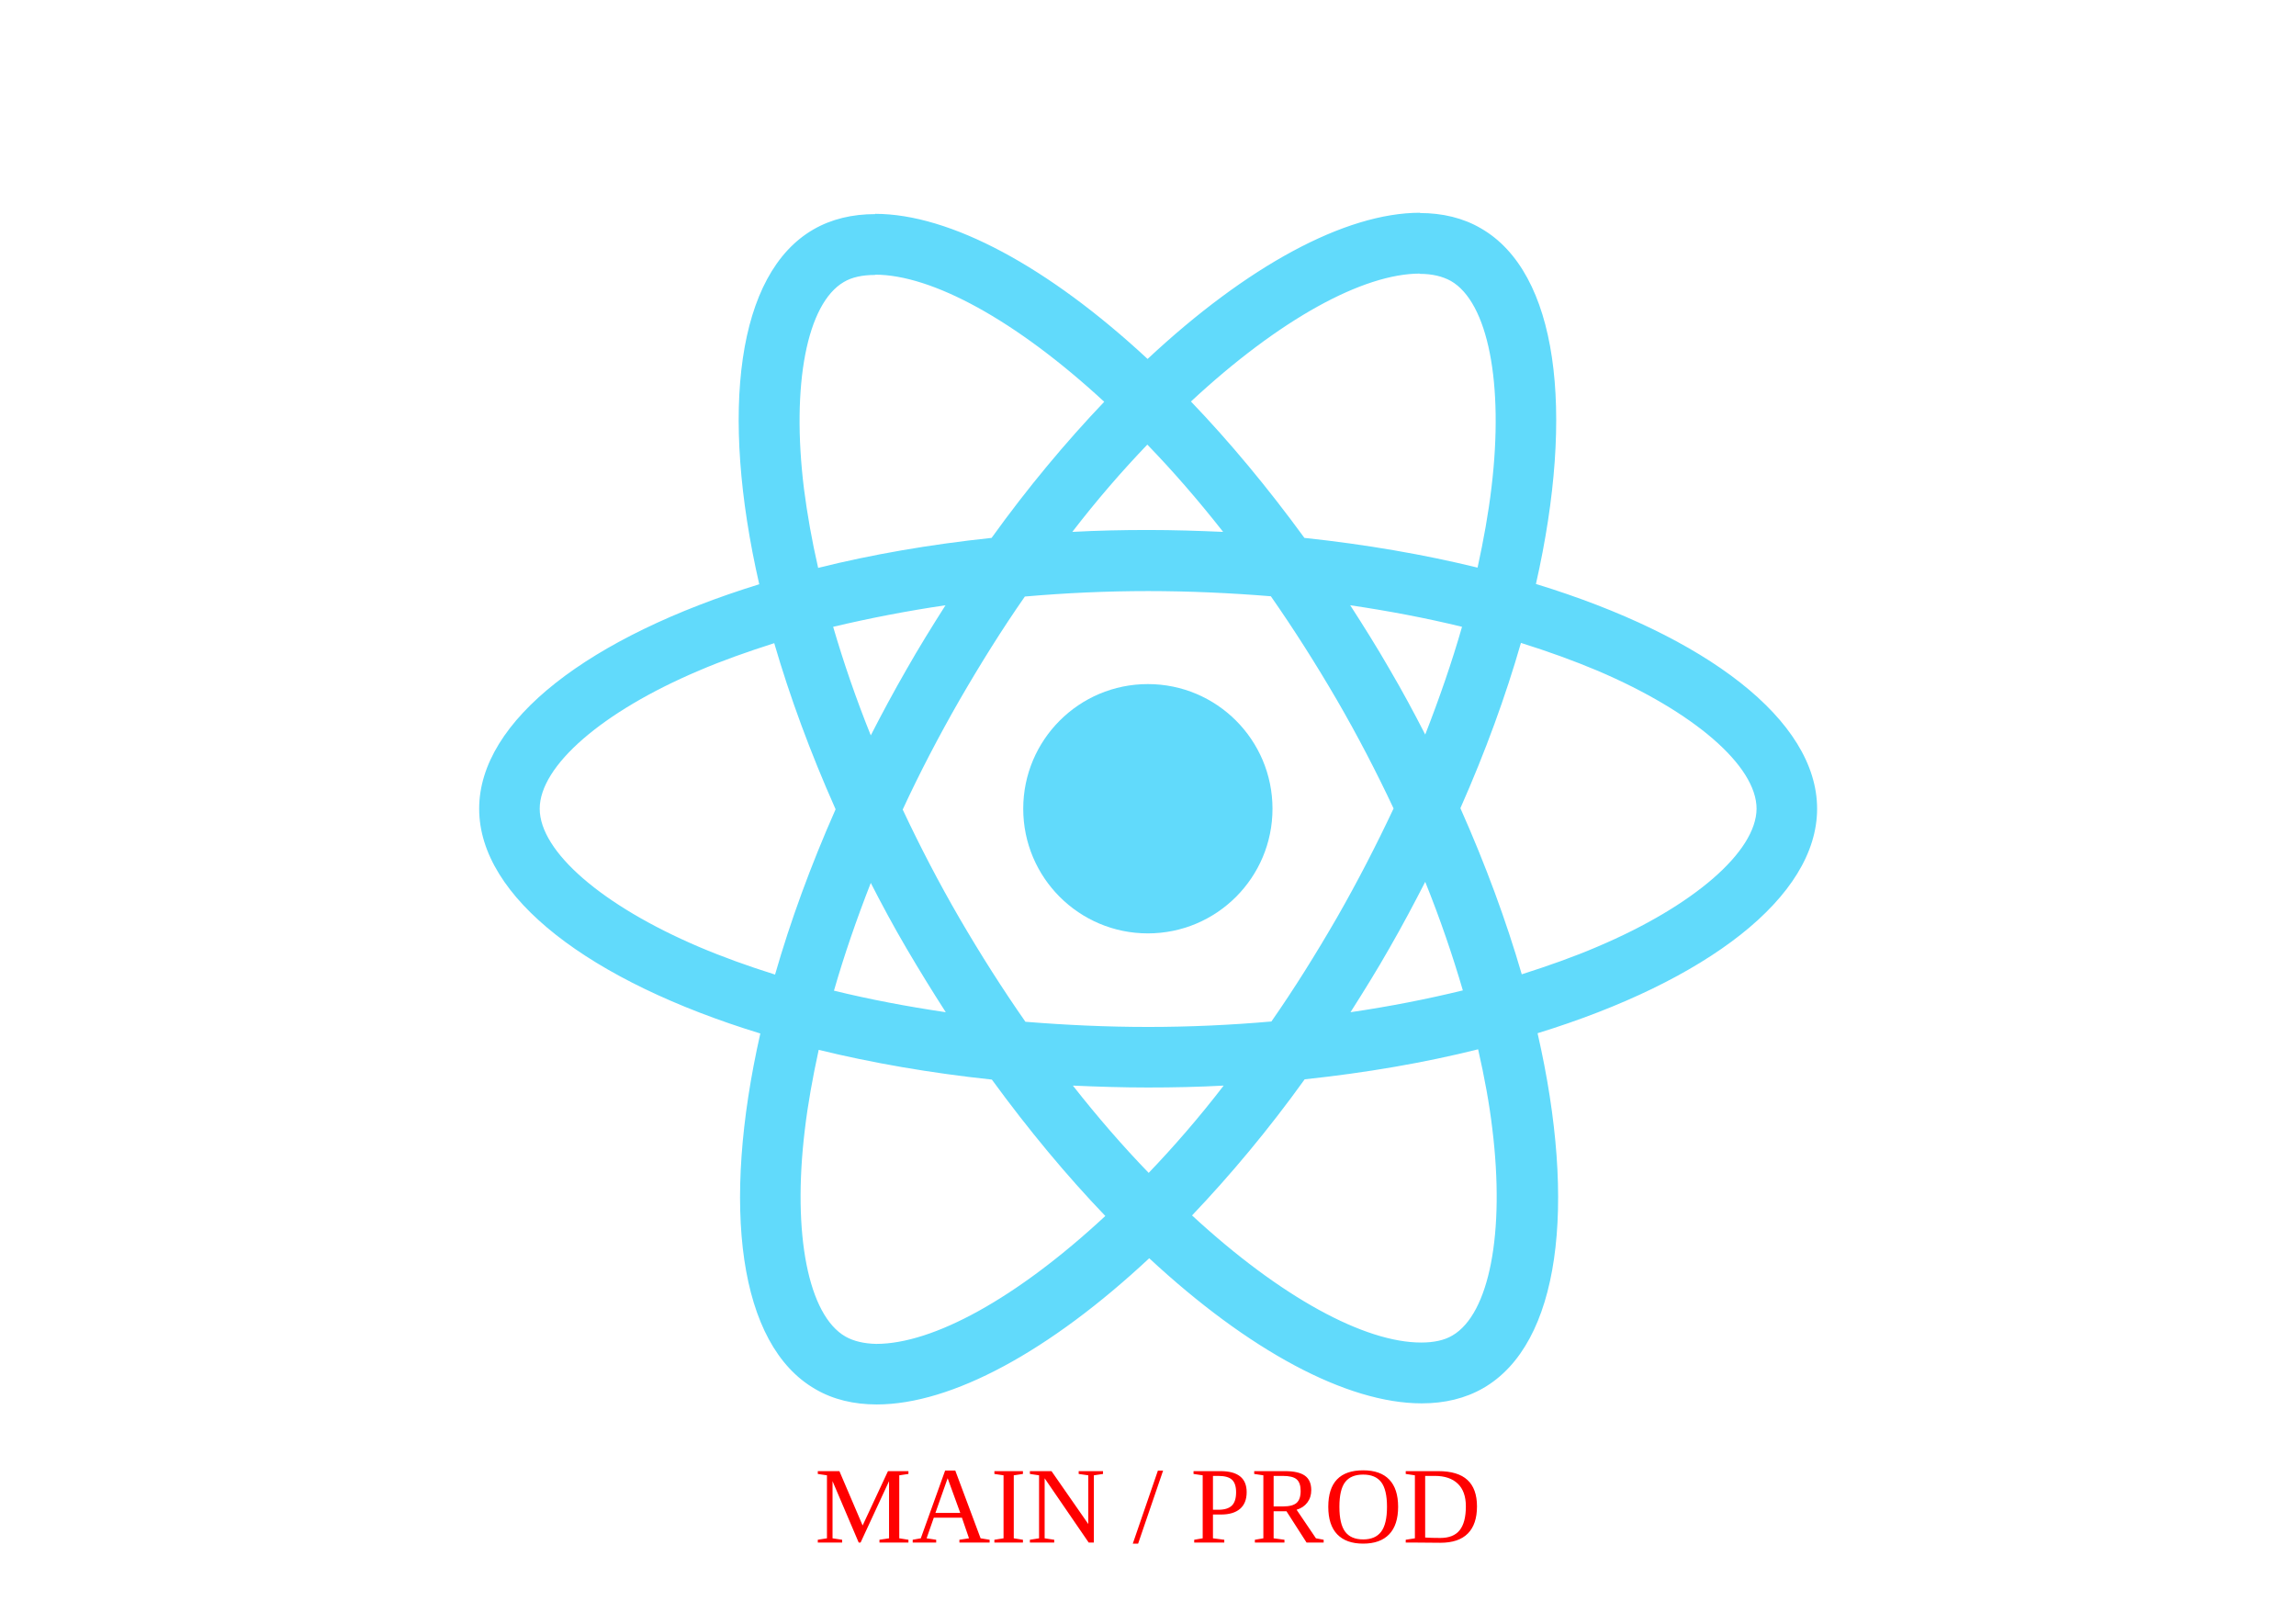
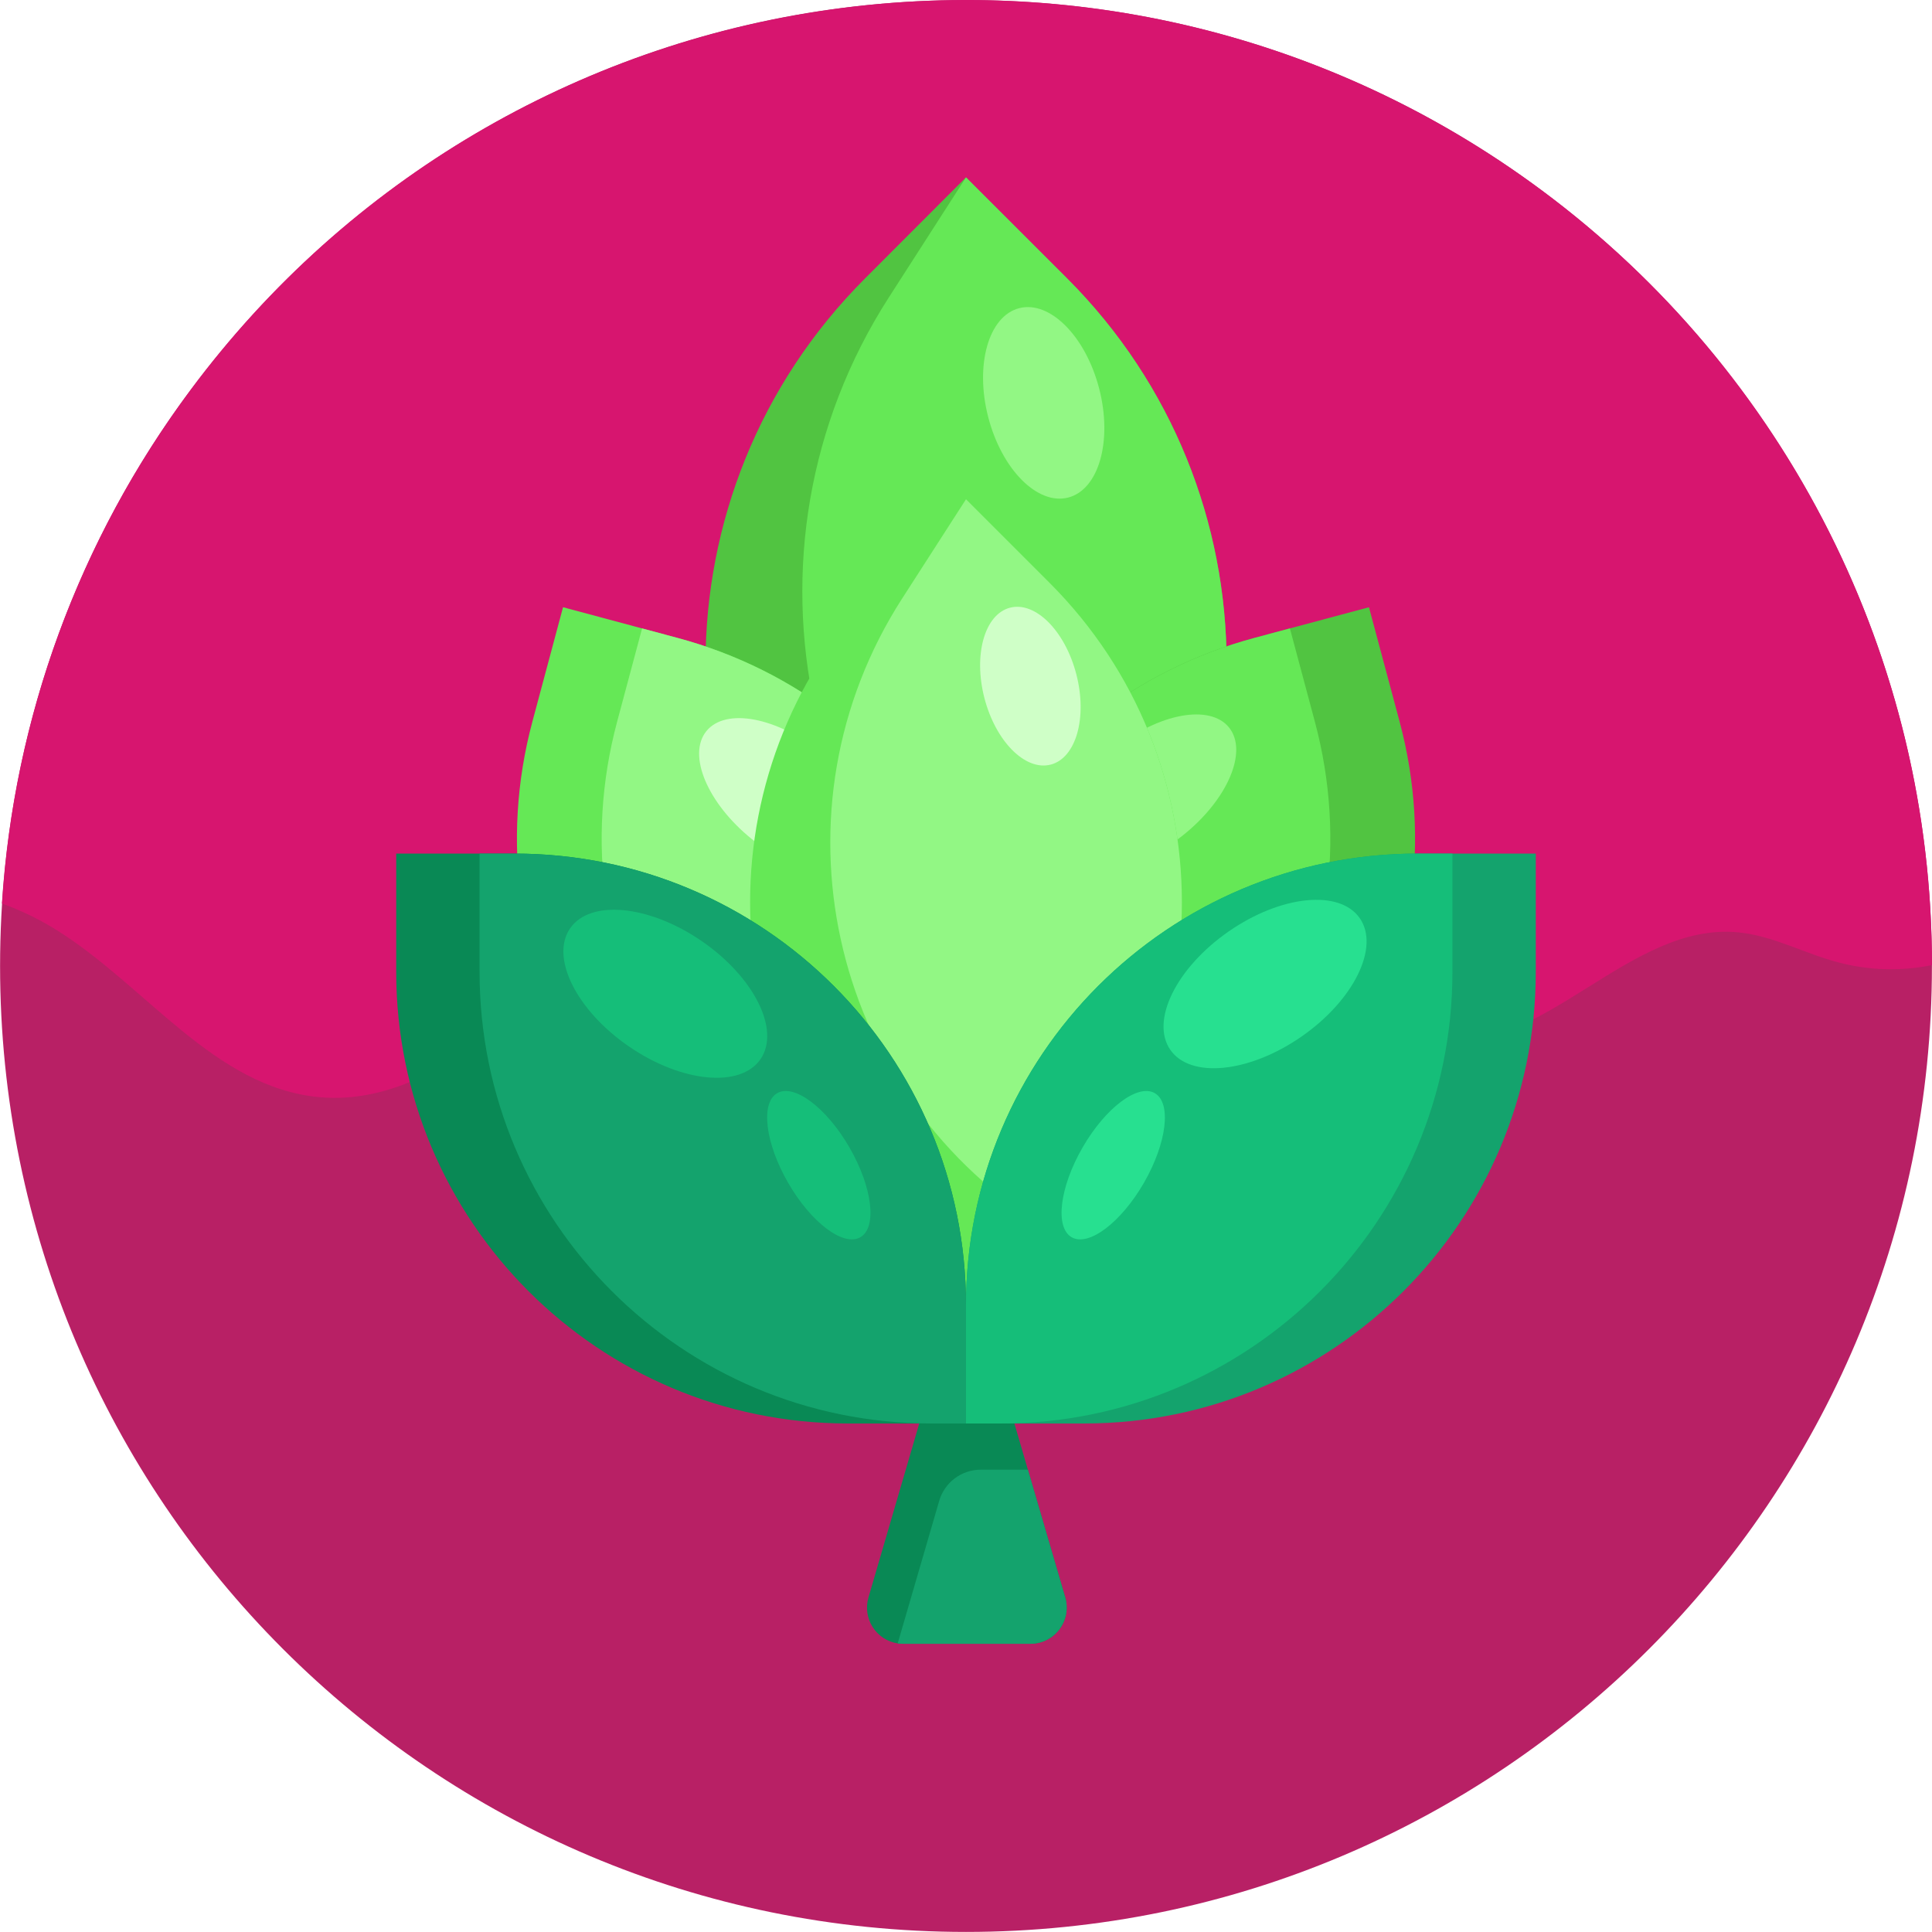
- <svg xmlns="http://www.w3.org/2000/svg" viewBox="0 0 841.9 595.3">
-   <g fill="#61DAFB">
-     <path d="M666.3 296.5c0-32.5-40.7-63.3-103.1-82.4 14.4-63.6 8-114.2-20.2-130.4-6.5-3.8-14.1-5.6-22.4-5.6v22.3c4.6 0 8.3.9 11.4 2.6 13.6 7.8 19.5 37.5 14.9 75.7-1.1 9.4-2.9 19.3-5.1 29.4-19.6-4.8-41-8.5-63.5-10.9-13.5-18.5-27.5-35.3-41.6-50 32.6-30.3 63.2-46.9 84-46.9V78c-27.5 0-63.5 19.6-99.9 53.6-36.4-33.8-72.4-53.2-99.9-53.2v22.3c20.7 0 51.4 16.5 84 46.6-14 14.7-28 31.4-41.3 49.9-22.6 2.4-44 6.1-63.6 11-2.3-10-4-19.7-5.2-29-4.7-38.2 1.1-67.9 14.6-75.8 3-1.8 6.9-2.6 11.5-2.6V78.5c-8.4 0-16 1.8-22.6 5.6-28.1 16.2-34.4 66.7-19.9 130.1-62.2 19.2-102.7 49.9-102.7 82.3 0 32.5 40.7 63.3 103.1 82.4-14.4 63.6-8 114.2 20.2 130.4 6.5 3.8 14.1 5.6 22.5 5.6 27.5 0 63.5-19.6 99.9-53.6 36.4 33.8 72.4 53.2 99.9 53.2 8.4 0 16-1.8 22.6-5.6 28.1-16.2 34.4-66.7 19.9-130.1 62-19.1 102.5-49.9 102.5-82.3zm-130.2-66.7c-3.7 12.9-8.3 26.2-13.5 39.5-4.1-8-8.4-16-13.1-24-4.6-8-9.5-15.8-14.4-23.4 14.2 2.1 27.9 4.7 41 7.9zm-45.8 106.5c-7.8 13.5-15.8 26.3-24.1 38.2-14.9 1.3-30 2-45.2 2-15.1 0-30.2-.7-45-1.9-8.3-11.9-16.4-24.6-24.2-38-7.6-13.1-14.5-26.4-20.8-39.8 6.2-13.4 13.2-26.8 20.7-39.9 7.8-13.5 15.8-26.3 24.1-38.2 14.9-1.3 30-2 45.2-2 15.1 0 30.2.7 45 1.9 8.3 11.9 16.4 24.6 24.2 38 7.6 13.1 14.5 26.4 20.8 39.8-6.3 13.4-13.2 26.8-20.7 39.9zm32.3-13c5.4 13.4 10 26.8 13.8 39.8-13.1 3.2-26.9 5.9-41.2 8 4.9-7.7 9.8-15.6 14.4-23.7 4.6-8 8.9-16.1 13-24.1zM421.2 430c-9.3-9.6-18.6-20.3-27.8-32 9 .4 18.2.7 27.5.7 9.4 0 18.7-.2 27.8-.7-9 11.7-18.3 22.4-27.5 32zm-74.4-58.9c-14.2-2.1-27.9-4.7-41-7.9 3.7-12.9 8.3-26.2 13.5-39.5 4.1 8 8.4 16 13.1 24 4.7 8 9.5 15.8 14.4 23.4zM420.7 163c9.3 9.6 18.6 20.3 27.8 32-9-.4-18.2-.7-27.5-.7-9.4 0-18.7.2-27.8.7 9-11.7 18.3-22.4 27.5-32zm-74 58.9c-4.9 7.7-9.8 15.6-14.4 23.7-4.6 8-8.9 16-13 24-5.4-13.4-10-26.8-13.8-39.8 13.1-3.1 26.9-5.8 41.2-7.9zm-90.5 125.2c-35.4-15.1-58.3-34.9-58.3-50.6 0-15.7 22.9-35.6 58.3-50.6 8.6-3.7 18-7 27.7-10.1 5.7 19.6 13.2 40 22.5 60.9-9.2 20.8-16.6 41.1-22.2 60.6-9.9-3.1-19.3-6.5-28-10.2zM310 490c-13.6-7.8-19.5-37.5-14.9-75.7 1.1-9.4 2.9-19.3 5.1-29.4 19.6 4.8 41 8.5 63.5 10.9 13.5 18.5 27.5 35.3 41.6 50-32.6 30.3-63.2 46.9-84 46.9-4.5-.1-8.3-1-11.3-2.7zm237.2-76.2c4.7 38.2-1.1 67.9-14.6 75.8-3 1.8-6.9 2.6-11.5 2.6-20.7 0-51.4-16.5-84-46.6 14-14.7 28-31.4 41.3-49.9 22.6-2.4 44-6.1 63.6-11 2.3 10.1 4.1 19.8 5.2 29.1zm38.5-66.7c-8.6 3.7-18 7-27.7 10.1-5.7-19.6-13.2-40-22.5-60.9 9.2-20.8 16.6-41.1 22.2-60.6 9.9 3.1 19.3 6.5 28.1 10.2 35.4 15.1 58.3 34.9 58.3 50.6-.1 15.7-23 35.6-58.4 50.6zM320.8 78.4z" />
-     <circle cx="420.9" cy="296.5" r="45.7" />
-     <path d="M520.5 78.1z" />
-   </g>
-   <text x="50%" y="95%" text-anchor="middle" font-size="40" fill="red">
-   MAIN / PROD
-   </text>
+ <svg xmlns="http://www.w3.org/2000/svg" id="Icons" viewBox="0 0 512 512">
+   <defs>
+     <style>.cls-1{fill:#b82065;}.cls-2{fill:#d7156f;}.cls-3{fill:#098955;}.cls-4{fill:#14a36d;}.cls-5{fill:#51c441;}.cls-6{fill:#65e856;}.cls-7{fill:#92f784;}.cls-8{fill:#cfffc7;}.cls-9{fill:#15be79;}.cls-10{fill:#27e090;}</style>
+   </defs>
+   <circle class="cls-1" cx="256" cy="256" r="255.98" />
+   <path class="cls-2" d="M512,255.76A255.63,255.63,0,0,0,408.56,50.44C295-33.81,134.69-10.08,50.44,103.44a254.76,254.76,0,0,0-49.93,136,76.89,76.89,0,0,1,14.24,6.88c23.84,14.74,42,41.9,69.91,44.44,19.15,1.75,37.29-9.24,51.1-22.62s24.87-29.51,39.4-42.12a112.53,112.53,0,0,1,157.7,10c14.17,15.89,26.53,37.44,47.68,40,28.75,3.44,51.22-31.63,80-28.95,9.3.87,17.72,5.66,26.73,8A54.5,54.5,0,0,0,512,255.76Z" />
+   <path class="cls-3" d="M273.09,435.62H239.35a9.9,9.9,0,0,1-1.45-.1,9.59,9.59,0,0,1-7.75-12.18l13.46-46.1h25.22l3.57,12.24,9.9,33.86A9.6,9.6,0,0,1,273.09,435.62Z" />
+   <path class="cls-4" d="M273.09,435.62H239.35a9.9,9.9,0,0,1-1.45-.1l11-37.78a11.47,11.47,0,0,1,11-8.26H272.4l9.9,33.86A9.6,9.6,0,0,1,273.09,435.62Z" />
+   <path class="cls-5" d="M282.74,278,256,304.7,229.26,278a144.42,144.42,0,0,1,0-204.23L256,47l14.32,14.31,12.42,12.41A144.42,144.42,0,0,1,282.74,278Z" />
+   <path class="cls-6" d="M282.74,278,281,279.68l-2-1.31A144.41,144.41,0,0,1,235.55,78.82L256,47l14.32,14.31,12.42,12.41A144.42,144.42,0,0,1,282.74,278Z" />
+   <ellipse class="cls-7" cx="276.59" cy="106.77" rx="15.18" ry="25.92" transform="translate(-17.94 72.8) rotate(-14.53)" />
+   <path class="cls-6" d="M264.11,315.63l-6.61,24.66L256,345.9l-30.27-8.11A119.69,119.69,0,0,1,141.1,191.2l8.11-30.28,20.95,5.62,9.32,2.5A119.69,119.69,0,0,1,264.11,315.63Z" />
+   <path class="cls-7" d="M264.11,315.63l-6.61,24.66-9.31-2.5A119.67,119.67,0,0,1,163.56,191.2l6.6-24.66,9.32,2.5A119.69,119.69,0,0,1,264.11,315.63Z" />
+   <ellipse class="cls-8" cx="207.55" cy="209.81" rx="14.64" ry="27.25" transform="matrix(0.63, -0.78, 0.78, 0.63, -85.96, 240.64)" />
+   <path class="cls-5" d="M247.89,315.63l6.61,24.66,1.5,5.61,30.27-8.11A119.69,119.69,0,0,0,370.9,191.2l-8.11-30.27-21,5.61-9.32,2.5A119.69,119.69,0,0,0,247.89,315.63Z" />
+   <path class="cls-6" d="M247.89,315.63l6.61,24.66,9.31-2.5A119.67,119.67,0,0,0,348.44,191.2l-6.6-24.66-9.32,2.5A119.69,119.69,0,0,0,247.89,315.63Z" />
+   <ellipse class="cls-7" cx="304.45" cy="209.82" rx="27.25" ry="14.64" transform="translate(-64.34 236.39) rotate(-38.69)" />
+   <path class="cls-6" d="M278.16,323.74,256,345.9l-22.16-22.16a119.7,119.7,0,0,1,0-169.27L256,132.31l11.87,11.87,10.29,10.29A119.7,119.7,0,0,1,278.16,323.74Z" />
+   <path class="cls-7" d="M278.16,323.74l-1.42,1.42-1.7-1.09a119.7,119.7,0,0,1-36-165.4L256,132.31l11.87,11.87,10.29,10.29A119.7,119.7,0,0,1,278.16,323.74Z" />
+   <ellipse class="cls-8" cx="273.06" cy="181.84" rx="12.58" ry="21.48" transform="translate(-36.89 74.32) rotate(-14.53)" />
+   <path class="cls-3" d="M256,345.9v31.34H224.66A119.7,119.7,0,0,1,105,257.55V226.21h31.34A119.68,119.68,0,0,1,256,345.9Z" />
+   <path class="cls-4" d="M256,345.9v31.34h-9.22A119.69,119.69,0,0,1,127.09,257.55V226.21h9.22A119.68,119.68,0,0,1,256,345.9Z" />
+   <ellipse class="cls-9" cx="176.32" cy="263.36" rx="16.97" ry="30.61" transform="translate(-140.6 259.72) rotate(-55.54)" />
+   <ellipse class="cls-9" cx="216.99" cy="308.79" rx="9.38" ry="22.04" transform="translate(-125.32 149.86) rotate(-30)" />
+   <path class="cls-4" d="M256,345.9v31.34h31.34A119.7,119.7,0,0,0,407,257.55V226.21H375.69A119.68,119.68,0,0,0,256,345.9Z" />
+   <path class="cls-9" d="M256,345.9v31.34h9.22A119.69,119.69,0,0,0,384.91,257.55V226.21h-9.22A119.68,119.68,0,0,0,256,345.9Z" />
+   <ellipse class="cls-10" cx="335.68" cy="263.36" rx="30.61" ry="16.97" transform="matrix(0.82, -0.57, 0.57, 0.82, -90.12, 236.16)" />
+   <ellipse class="cls-10" cx="295.01" cy="308.79" rx="22.04" ry="9.38" transform="translate(-119.91 409.88) rotate(-60)" />
</svg>
